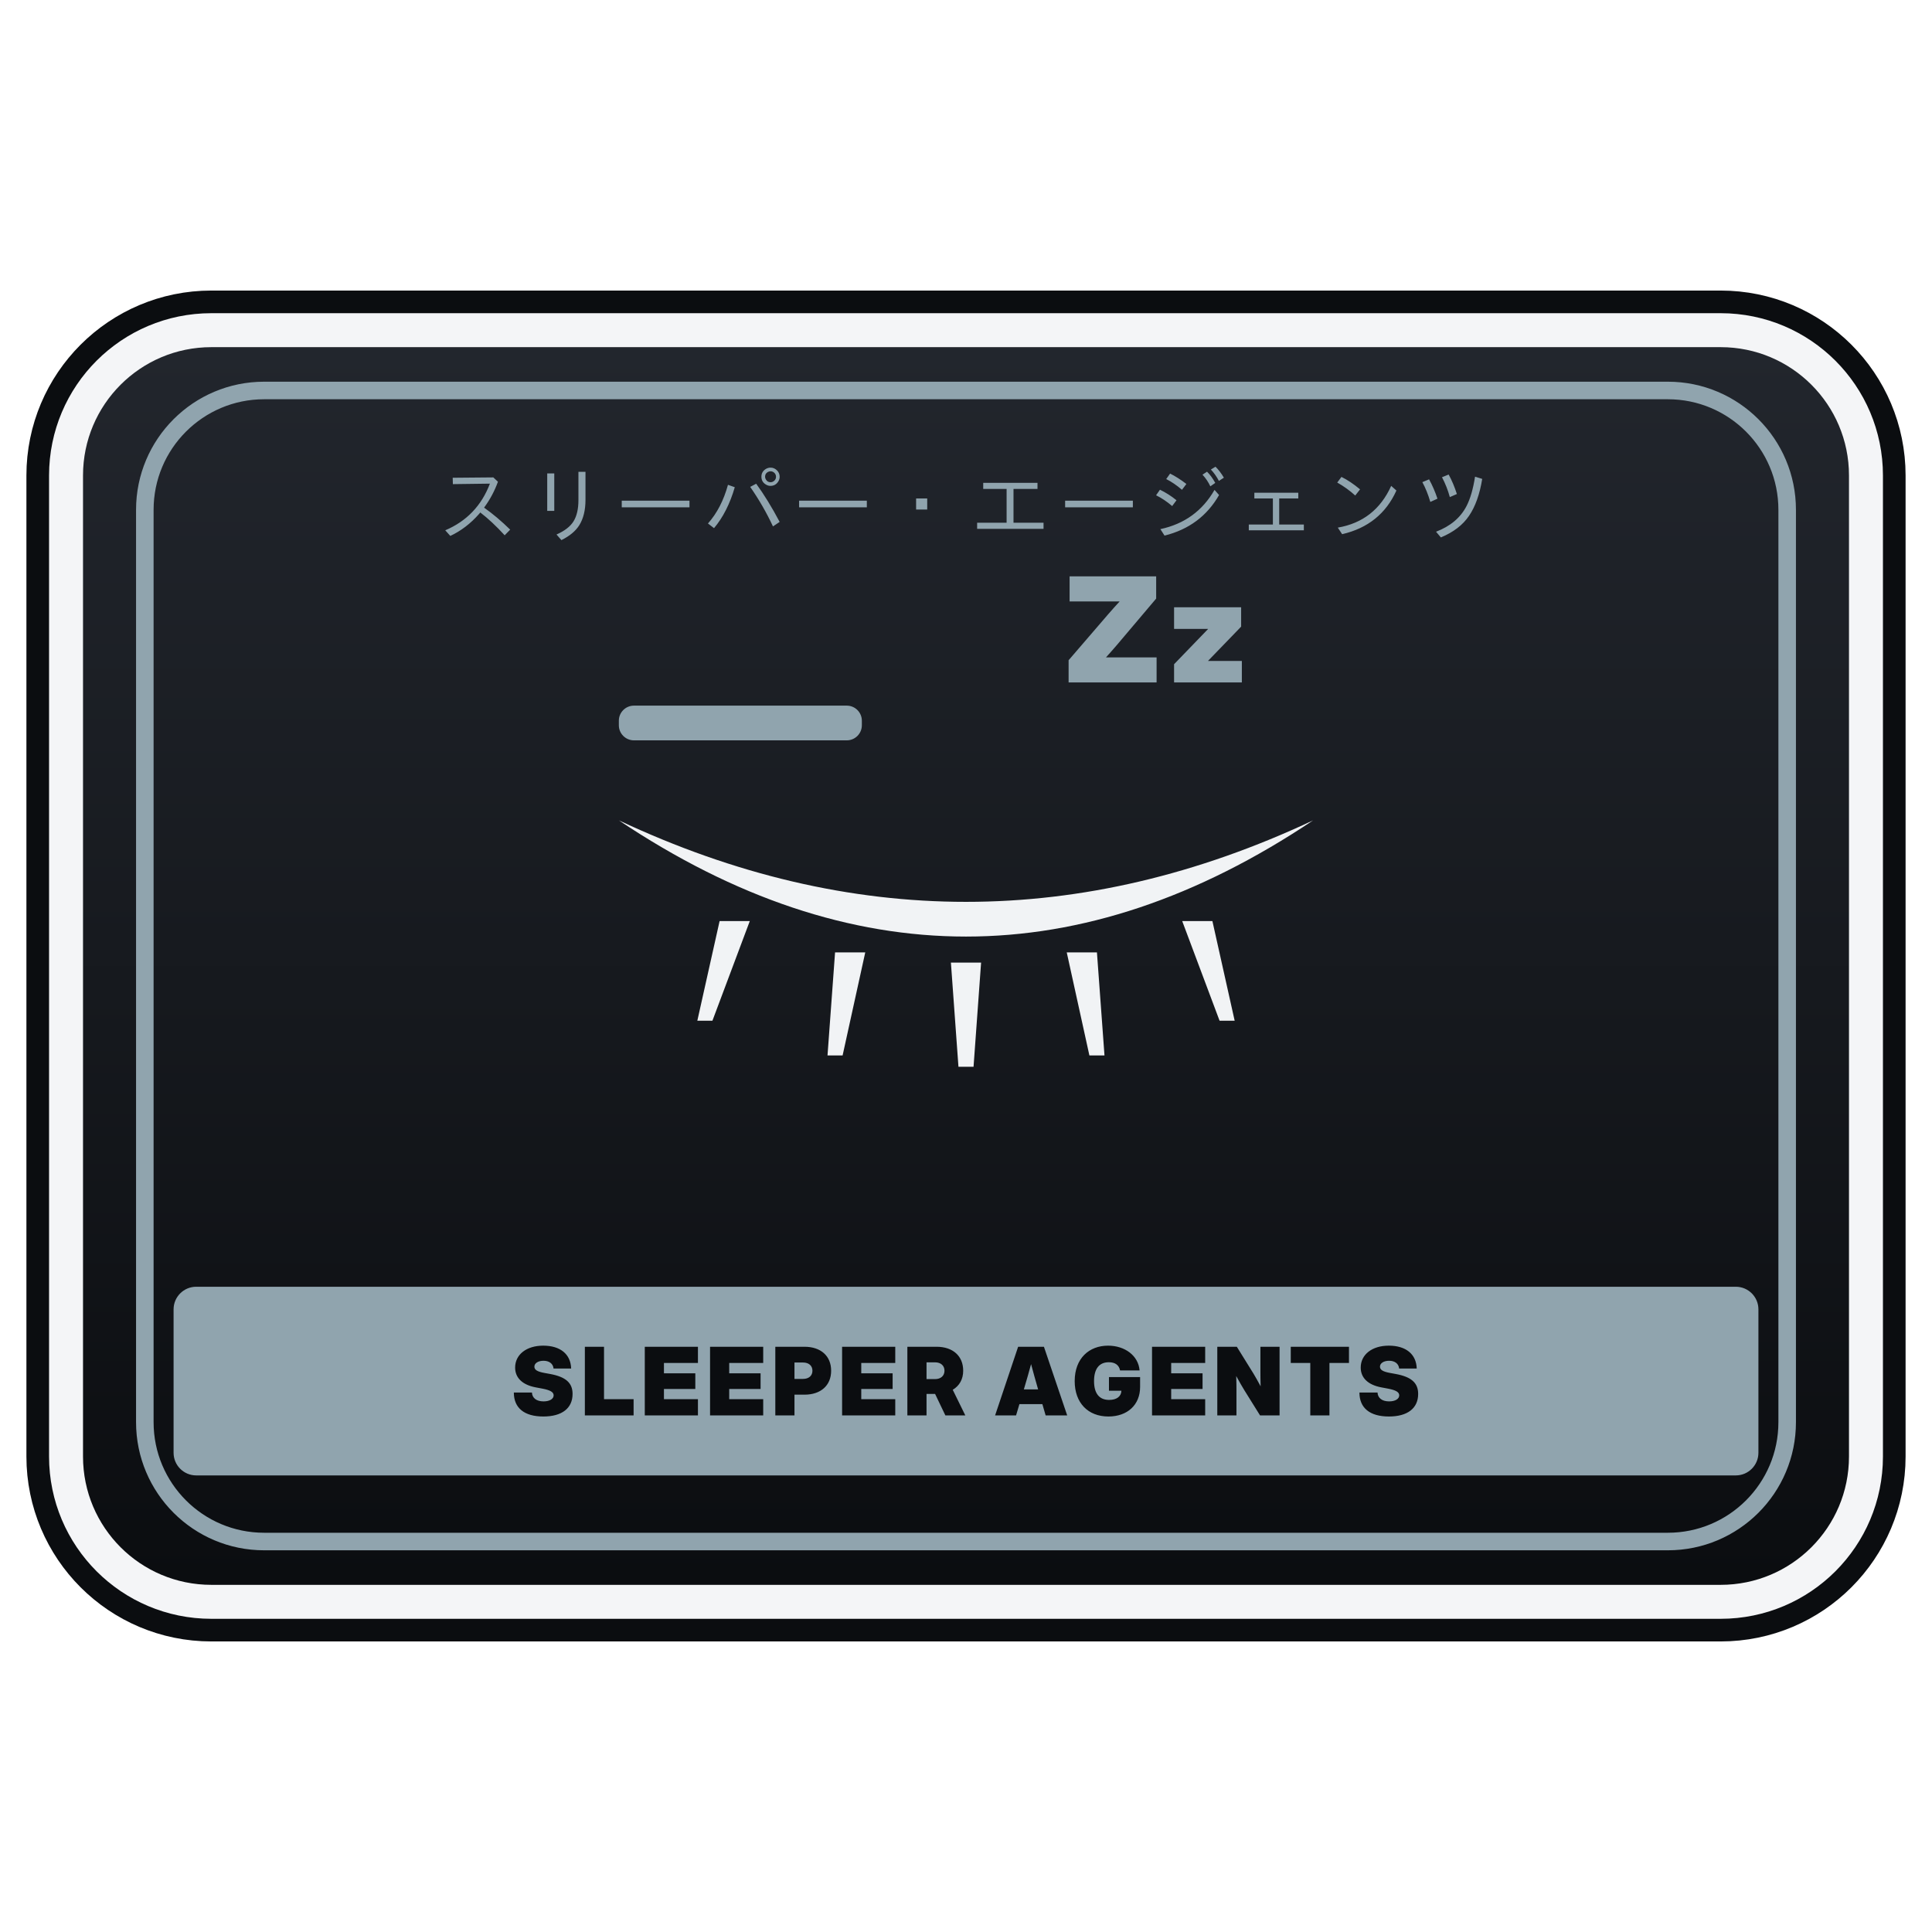
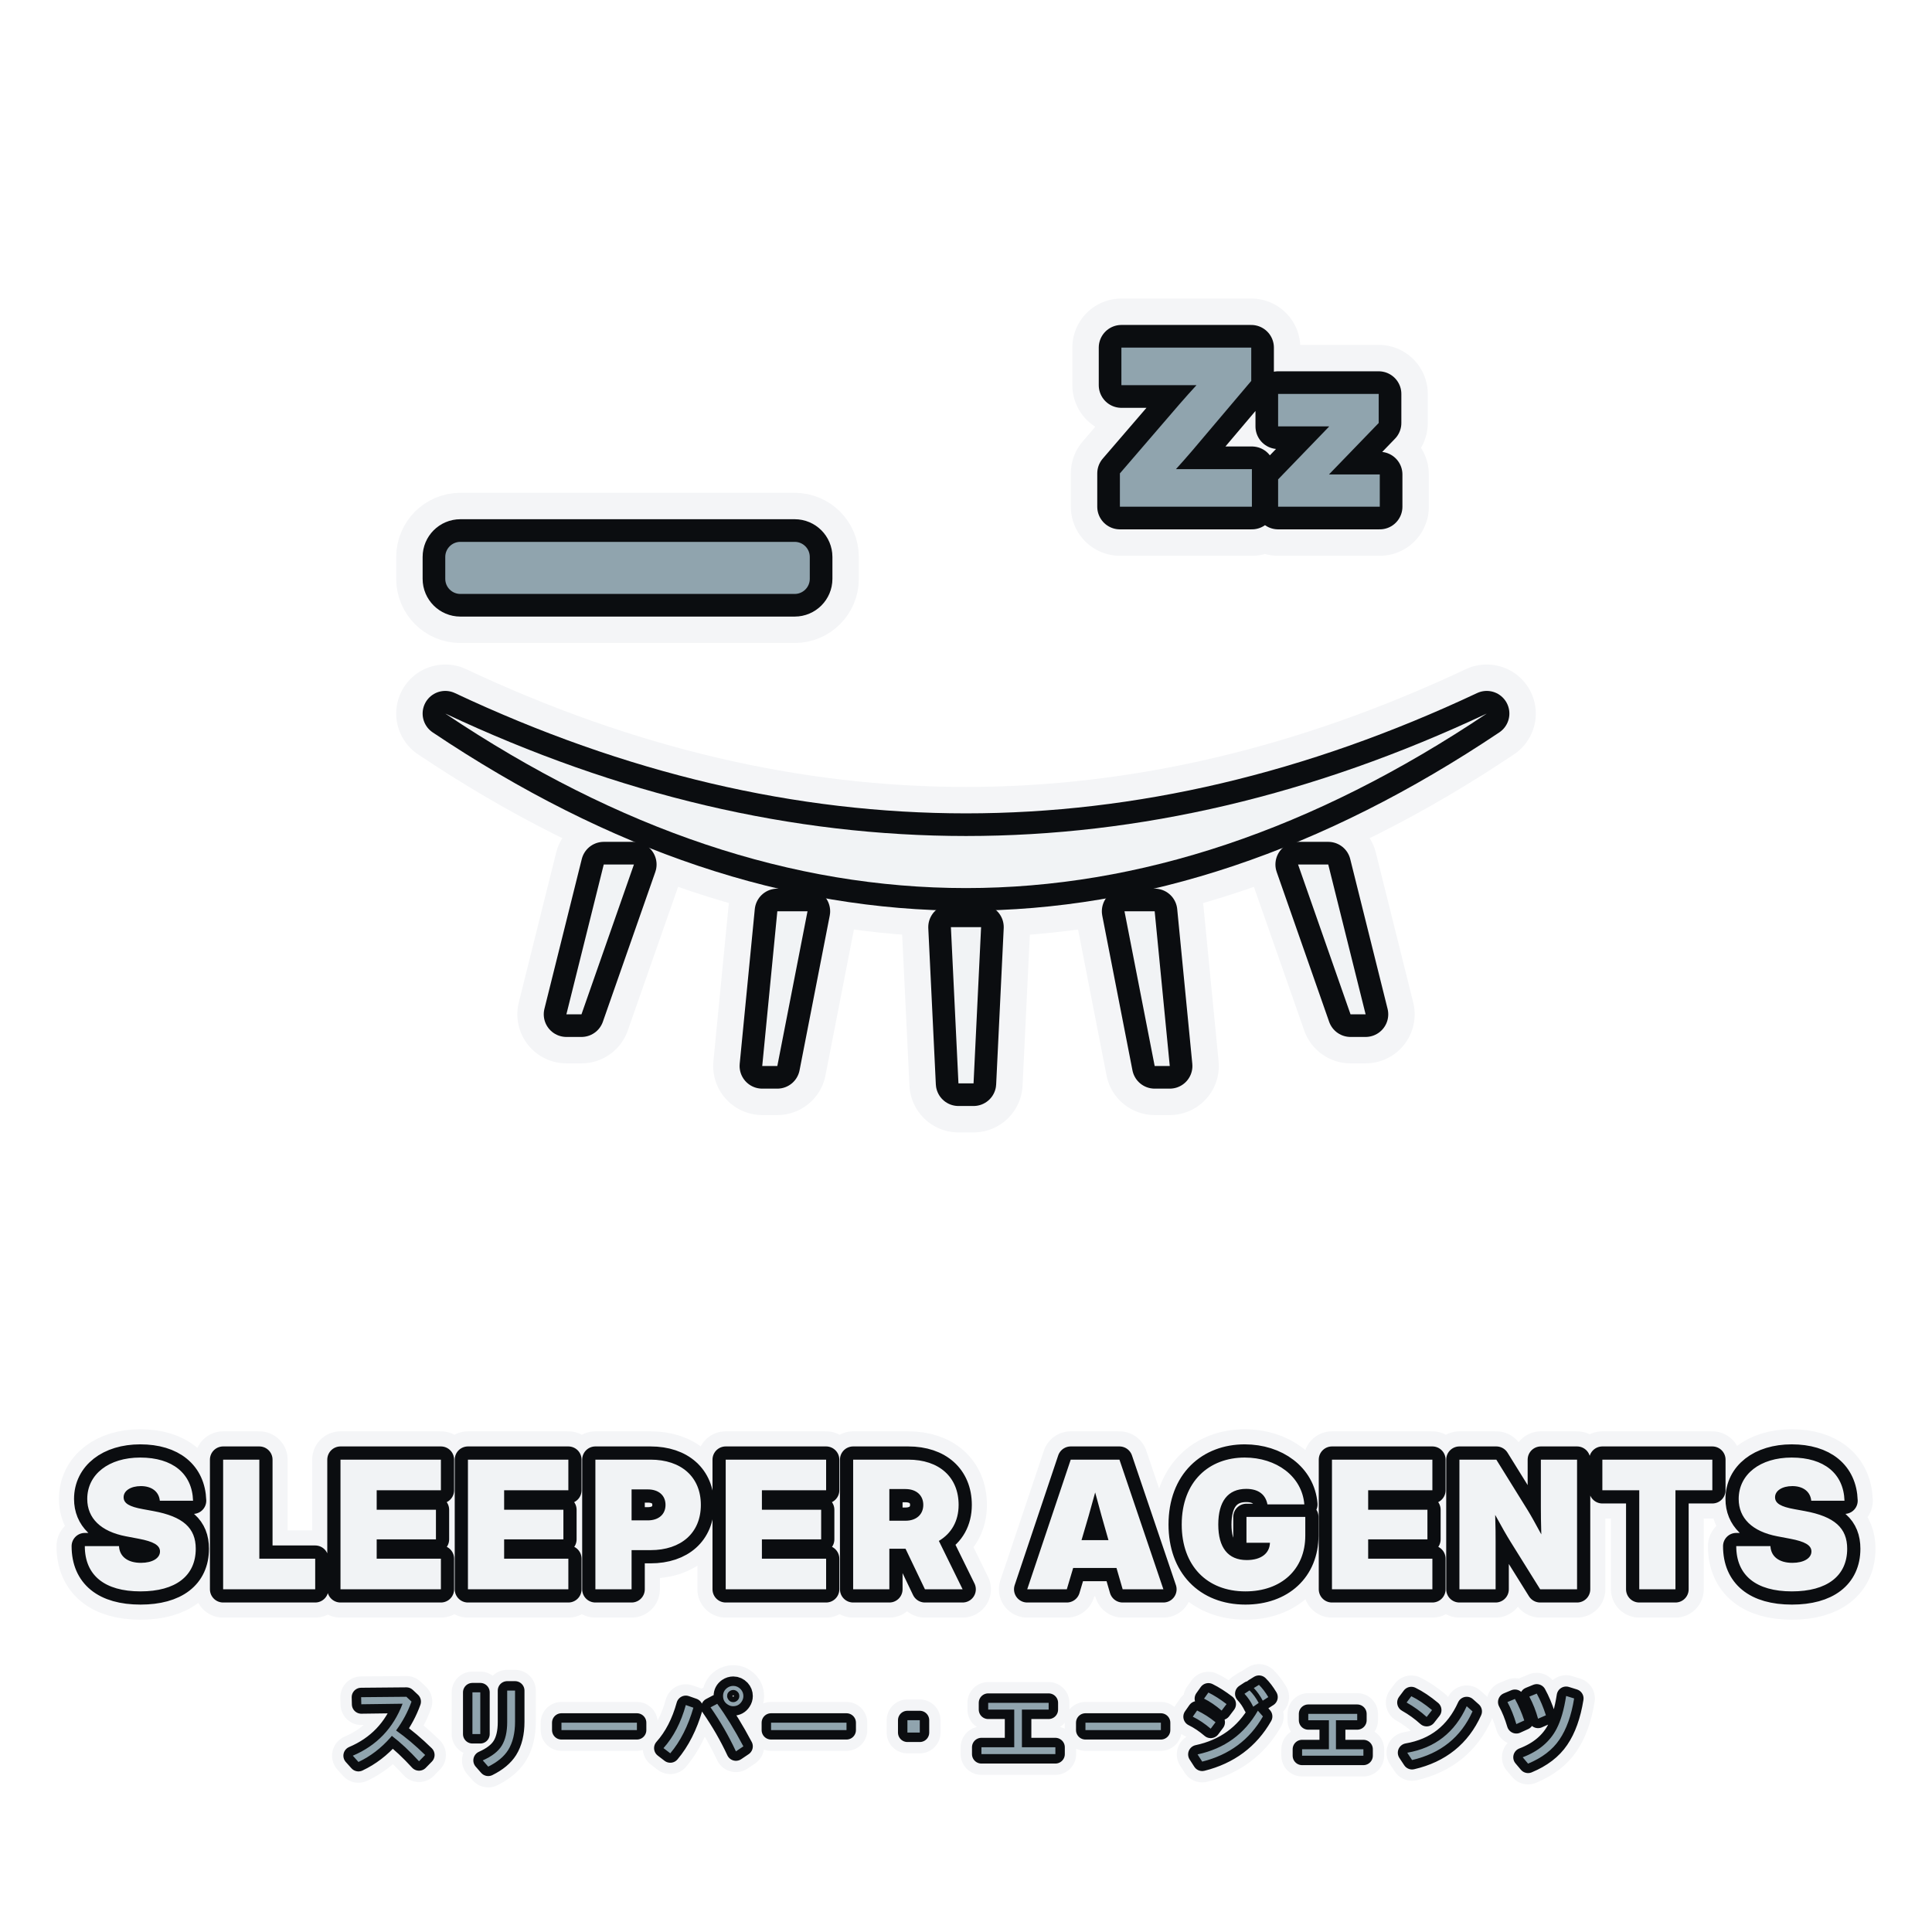
<svg xmlns="http://www.w3.org/2000/svg" viewBox="0 0 512 512" width="512" height="512">
-   <defs>
-     <linearGradient id="lg_t_sleeper" x1="0" y1="0" x2="0" y2="1">
-       <stop offset="0" stop-color="#22262d" />
-       <stop offset="1" stop-color="#0b0d10" />
-     </linearGradient>
-   </defs>
+   <defs />
  <g id="schnitt">
-     <path d="M56 92 H456 A34 34 0 0 1 490 126 V386 A34 34 0 0 1 456 420 H56 A34 34 0 0 1 22 386 V126 A34 34 0 0 1 56 92 Z" fill="#0b0d10" stroke="#0b0d10" stroke-width="30" stroke-linejoin="round" />
-     <path d="M56 92 H456 A34 34 0 0 1 490 126 V386 A34 34 0 0 1 456 420 H56 A34 34 0 0 1 22 386 V126 A34 34 0 0 1 56 92 Z" fill="#f4f5f7" stroke="#f4f5f7" stroke-width="18" stroke-linejoin="round" />
+     <path d="M118 189.1 Q256 281.6 394 189.1 Q256 254 118 189.1 Z" fill="#f4f5f7" stroke="#f4f5f7" stroke-width="26" stroke-linejoin="round" />
+     <path d="M160 229.1 L168 229.1 L154.1 268.8 L150.1 268.8 Z" fill="#f4f5f7" stroke="#f4f5f7" stroke-width="26" stroke-linejoin="round" />
+     <path d="M206 241.5 L214 241.5 L206 282.5 L202 282.5 Z" fill="#f4f5f7" stroke="#f4f5f7" stroke-width="26" stroke-linejoin="round" />
+     <path d="M252 245.7 L260 245.7 L258 287.1 L254 287.1 Z" fill="#f4f5f7" stroke="#f4f5f7" stroke-width="26" stroke-linejoin="round" />
+     <path d="M298 241.5 L306 241.5 L310 282.5 L306 282.5 Z" fill="#f4f5f7" stroke="#f4f5f7" stroke-width="26" stroke-linejoin="round" />
+     <path d="M344 229.1 L352 229.1 L361.9 268.8 L357.9 268.8 Z" fill="#f4f5f7" stroke="#f4f5f7" stroke-width="26" stroke-linejoin="round" />
+     <path d="M296.785 134.284H331.765V124.322H311.643C313.143 122.652 314.615 121.011 316.03 119.341L331.595 100.946V92.116H297.182V102.078H317.077C315.521 103.776 314.021 105.446 312.549 107.144L296.785 125.454Z M338.714 134.284H365.656V125.737H352.242V125.681L365.373 112.096V104.398H338.714V113.002H352.213V113.058L338.714 127.039Z" fill="#f4f5f7" stroke="#f4f5f7" stroke-width="26" stroke-linejoin="round" />
+     <path d="M122 143.6 H210.6 A4 4 0 0 1 214.6 147.6 V153.4 A4 4 0 0 1 210.6 157.4 H122 A4 4 0 0 1 118 153.4 V147.6 A4 4 0 0 1 122 143.6 Z" fill="#f4f5f7" stroke="#f4f5f7" stroke-width="26" stroke-linejoin="round" />
+     <path d="M37.234 421.733C46.55 421.733 51.877 417.628 51.877 410.434C51.877 404.945 48.534 401.902 40.647 400.449L37.88 399.941C34.306 399.296 32.761 398.419 32.761 396.782C32.761 395.053 34.651 393.831 37.349 393.831C40.209 393.831 42.123 395.306 42.354 397.705H51.162C50.932 390.51 45.743 386.267 37.165 386.267C28.817 386.267 23.122 390.717 23.122 397.243C23.122 402.34 26.719 405.868 33.36 407.136L36.773 407.782C40.647 408.52 42.4 409.488 42.4 411.149C42.4 412.947 40.37 414.169 37.349 414.169C33.867 414.169 31.677 412.532 31.538 409.742H22.476C22.476 417.467 27.71 421.733 37.234 421.733Z M59.133 421.18H83.531V413.063H68.726V386.82H59.133Z M90.234 421.18H116.845V413.063H99.827V407.943H115.53V400.103H99.827V394.937H116.845V386.82H90.234Z M124.009 421.18H150.62V413.063H133.602V407.943H149.306V400.103H133.602V394.937H150.62V386.82H124.009Z M157.784 421.18H167.377V410.803H172.381C180.59 410.803 185.733 406.168 185.733 398.812C185.733 391.455 180.59 386.82 172.381 386.82H157.784ZM167.377 402.916V394.707H171.666C174.548 394.707 176.37 396.298 176.37 398.812C176.37 401.325 174.548 402.916 171.666 402.916Z M192.32 421.18H218.931V413.063H201.913V407.943H217.617V400.103H201.913V394.937H218.931V386.82H192.32Z M226.095 421.18H235.688V410.434H239.977L245.12 421.18H255.105L248.809 408.358C252.153 406.375 254.044 403.078 254.044 398.812C254.044 391.455 248.901 386.82 240.692 386.82H226.095ZM235.688 403.008V394.615H239.977C242.86 394.615 244.681 396.298 244.681 398.812C244.681 401.325 242.86 403.008 239.977 403.008Z  M272.223 421.18H282.715L284.398 415.53H295.882L297.519 421.18H308.311L296.666 386.82H283.753ZM286.612 408.151 286.704 407.851C287.95 403.7 289.103 399.688 290.232 395.514C291.339 399.688 292.469 403.7 293.668 407.851L293.761 408.151Z M330.049 421.733C339.573 421.733 345.915 415.899 345.915 406.952V401.994H330.326V408.843H336.552C336.46 411.61 334.292 413.432 330.395 413.432C325.437 413.432 322.855 410.134 322.855 404.023C322.855 397.912 325.391 394.568 330.257 394.568C333.554 394.568 335.399 396.114 335.883 398.673H345.661C345.038 391.202 338.236 386.267 329.865 386.267C320.479 386.267 313.169 392.539 313.169 404.023C313.169 414.884 319.811 421.733 330.049 421.733Z M352.986 421.18H379.597V413.063H362.579V407.943H378.283V400.103H362.579V394.937H379.597V386.82H352.986Z M386.761 421.18H396.354V408.635C396.354 407.251 396.354 404.553 396.239 401.463C397.853 404.438 399.375 407.09 400.344 408.635L408.161 421.18H417.938V386.82H408.345V399.411C408.345 401.048 408.369 403.839 408.461 406.629C407.123 404.161 405.717 401.602 404.91 400.31L396.539 386.82H386.761Z M424.641 394.937H434.419V421.18H444.012V394.937H453.789V386.82H424.641Z M474.881 421.733C484.197 421.733 489.524 417.628 489.524 410.434C489.524 404.945 486.18 401.902 478.294 400.449L475.527 399.941C471.952 399.296 470.407 398.419 470.407 396.782C470.407 395.053 472.298 393.831 474.996 393.831C477.856 393.831 479.77 395.306 480 397.705H488.809C488.579 390.51 483.39 386.267 474.812 386.267C466.464 386.267 460.768 390.717 460.768 397.243C460.768 402.34 464.366 405.868 471.007 407.136L474.42 407.782C478.294 408.52 480.047 409.488 480.047 411.149C480.047 412.947 478.017 414.169 474.996 414.169C471.514 414.169 469.324 412.532 469.185 409.742H460.123C460.123 417.467 465.357 421.733 474.881 421.733Z" fill="#f4f5f7" stroke="#f4f5f7" stroke-width="15" stroke-linejoin="round" />
+     <path d="M107.692 449.664 109.056 450.944Q107.572 455.06 104.964 458.59Q108.84 461.33 112.669 465.087L111.042 466.75Q107.297 462.658 103.839 460.014Q103.695 460.229 103.599 460.325Q103.588 460.337 103.564 460.349Q103.504 460.396 103.48 460.456Q99.747 464.704 94.996 466.941L93.501 465.278Q102.977 461.258 106.687 451.506L95.75 451.65L95.702 449.771Z M125.198 448.491H127.28V459.547H125.198ZM134.411 448.024H136.493V456.28Q136.493 460.839 134.662 463.783Q133.035 466.367 129.386 468.174L127.938 466.523Q131.539 464.931 132.963 462.634Q134.411 460.289 134.411 456.376Z M148.794 456.532H168.788V458.494H148.794Z M175.836 463.268Q179.833 458.793 181.747 451.853L183.757 452.559Q181.616 459.918 177.631 464.644ZM195.029 464.13Q192.169 458.003 188.304 452.463L190.075 451.53Q193.533 456.256 197.003 462.801ZM194.335 446.78Q195.448 446.78 196.297 447.665Q197.003 448.443 197.003 449.472Q197.003 450.25 196.56 450.92Q195.759 452.164 194.287 452.164Q193.629 452.164 193.066 451.841Q191.619 451.063 191.619 449.448Q191.619 448.084 192.767 447.27Q193.485 446.78 194.335 446.78ZM194.311 447.857Q193.94 447.857 193.557 448.048Q192.696 448.503 192.696 449.472Q192.696 449.903 192.971 450.334Q193.437 451.087 194.311 451.087Q194.897 451.087 195.388 450.669Q195.926 450.202 195.926 449.472Q195.926 448.73 195.364 448.252Q194.897 447.857 194.311 447.857Z M204.339 456.532H224.333V458.494H204.339Z M240.475 455.874H243.753V459.152H240.475Z M261.881 451.267H277.903V453.062H270.819V463.041H279.686V464.859H260.087V463.041H268.785V453.062H261.881Z M287.655 456.532H307.649V458.494H287.655Z M323.744 453.325Q321.41 451.315 319.089 450.154L320.238 448.539Q322.499 449.652 325.048 451.602ZM317.366 464.931Q328.015 462.658 333.352 453.349L334.692 454.868Q329.367 464.165 318.599 466.846ZM332.119 452.296Q331.21 450.381 329.798 448.862L331.138 447.976Q332.466 449.269 333.567 451.291ZM320.848 458.123Q318.527 456.137 316.098 454.94L317.246 453.301Q319.831 454.545 322.128 456.412ZM334.644 450.693Q333.627 448.766 332.275 447.342L333.639 446.505Q334.919 447.749 336.116 449.747Z M346.706 454.198H359.676V455.885H354.041V463.567H361.315V465.278H345.067V463.567H352.174V455.885H346.706Z M378.08 455.012Q375.675 452.822 372.767 451.183L374.011 449.52Q376.62 450.788 379.504 453.193ZM372.935 464.489Q383.979 462.586 388.693 452.164L390.236 453.54Q385.618 463.783 374.215 466.427Z M401.844 456.903Q400.862 453.576 399.486 451.063L401.473 450.238Q402.92 452.858 403.949 455.945ZM407.599 455.479Q406.773 452.428 405.29 449.616L407.252 448.814Q408.664 451.387 409.681 454.569ZM403.531 465.697Q409.872 463.28 412.529 458.123Q414.192 454.916 415.041 449.448L417.159 450.106Q416.058 456.926 413.258 461.019Q410.53 465.063 404.955 467.384Z" fill="#f4f5f7" stroke="#f4f5f7" stroke-width="11" stroke-linejoin="round" />
  </g>
  <g id="grund">
-     <path d="M56 92 H456 A34 34 0 0 1 490 126 V386 A34 34 0 0 1 456 420 H56 A34 34 0 0 1 22 386 V126 A34 34 0 0 1 56 92 Z" fill="url(#lg_t_sleeper)" />
-   </g>
-   <g id="rahmen">
-     <g transform="translate(256 256) scale(.93) translate(-256 -256)">
-       <path d="M56 92 H456 A34 34 0 0 1 490 126 V386 A34 34 0 0 1 456 420 H56 A34 34 0 0 1 22 386 V126 A34 34 0 0 1 56 92 Z" fill="none" stroke="#90a4ae" stroke-width="5" stroke-linejoin="round" />
-     </g>
+     <path d="M118 189.1 Q256 281.6 394 189.1 Q256 254 118 189.1 Z" fill="#0b0d10" stroke="#0b0d10" stroke-width="12" stroke-linejoin="round" />
+     <path d="M160 229.1 L168 229.1 L154.1 268.8 L150.1 268.8 Z" fill="#0b0d10" stroke="#0b0d10" stroke-width="12" stroke-linejoin="round" />
+     <path d="M206 241.5 L214 241.5 L206 282.5 L202 282.5 Z" fill="#0b0d10" stroke="#0b0d10" stroke-width="12" stroke-linejoin="round" />
+     <path d="M252 245.7 L260 245.7 L258 287.1 L254 287.1 Z" fill="#0b0d10" stroke="#0b0d10" stroke-width="12" stroke-linejoin="round" />
+     <path d="M298 241.5 L306 241.5 L310 282.5 L306 282.5 Z" fill="#0b0d10" stroke="#0b0d10" stroke-width="12" stroke-linejoin="round" />
+     <path d="M344 229.1 L352 229.1 L361.9 268.8 L357.9 268.8 Z" fill="#0b0d10" stroke="#0b0d10" stroke-width="12" stroke-linejoin="round" />
+     <path d="M296.785 134.284H331.765V124.322H311.643C313.143 122.652 314.615 121.011 316.03 119.341L331.595 100.946V92.116H297.182V102.078H317.077C315.521 103.776 314.021 105.446 312.549 107.144L296.785 125.454Z M338.714 134.284H365.656V125.737H352.242V125.681L365.373 112.096V104.398H338.714V113.002H352.213V113.058L338.714 127.039Z" fill="#0b0d10" stroke="#0b0d10" stroke-width="12" stroke-linejoin="round" />
+     <path d="M122 143.6 H210.6 A4 4 0 0 1 214.6 147.6 V153.4 A4 4 0 0 1 210.6 157.4 H122 A4 4 0 0 1 118 153.4 V147.6 A4 4 0 0 1 122 143.6 Z" fill="#0b0d10" stroke="#0b0d10" stroke-width="12" stroke-linejoin="round" />
+     <path d="M37.234 421.733C46.55 421.733 51.877 417.628 51.877 410.434C51.877 404.945 48.534 401.902 40.647 400.449L37.88 399.941C34.306 399.296 32.761 398.419 32.761 396.782C32.761 395.053 34.651 393.831 37.349 393.831C40.209 393.831 42.123 395.306 42.354 397.705H51.162C50.932 390.51 45.743 386.267 37.165 386.267C28.817 386.267 23.122 390.717 23.122 397.243C23.122 402.34 26.719 405.868 33.36 407.136L36.773 407.782C40.647 408.52 42.4 409.488 42.4 411.149C42.4 412.947 40.37 414.169 37.349 414.169C33.867 414.169 31.677 412.532 31.538 409.742H22.476C22.476 417.467 27.71 421.733 37.234 421.733Z M59.133 421.18H83.531V413.063H68.726V386.82H59.133Z M90.234 421.18H116.845V413.063H99.827V407.943H115.53V400.103H99.827V394.937H116.845V386.82H90.234Z M124.009 421.18H150.62V413.063H133.602V407.943H149.306V400.103H133.602V394.937H150.62V386.82H124.009Z M157.784 421.18H167.377V410.803H172.381C180.59 410.803 185.733 406.168 185.733 398.812C185.733 391.455 180.59 386.82 172.381 386.82H157.784ZM167.377 402.916V394.707H171.666C174.548 394.707 176.37 396.298 176.37 398.812C176.37 401.325 174.548 402.916 171.666 402.916Z M192.32 421.18H218.931V413.063H201.913V407.943H217.617V400.103H201.913V394.937H218.931V386.82H192.32Z M226.095 421.18H235.688V410.434H239.977L245.12 421.18H255.105L248.809 408.358C252.153 406.375 254.044 403.078 254.044 398.812C254.044 391.455 248.901 386.82 240.692 386.82H226.095ZM235.688 403.008V394.615H239.977C242.86 394.615 244.681 396.298 244.681 398.812C244.681 401.325 242.86 403.008 239.977 403.008Z  M272.223 421.18H282.715L284.398 415.53H295.882L297.519 421.18H308.311L296.666 386.82H283.753ZM286.612 408.151 286.704 407.851C287.95 403.7 289.103 399.688 290.232 395.514C291.339 399.688 292.469 403.7 293.668 407.851L293.761 408.151Z M330.049 421.733C339.573 421.733 345.915 415.899 345.915 406.952V401.994H330.326V408.843H336.552C336.46 411.61 334.292 413.432 330.395 413.432C325.437 413.432 322.855 410.134 322.855 404.023C322.855 397.912 325.391 394.568 330.257 394.568C333.554 394.568 335.399 396.114 335.883 398.673H345.661C345.038 391.202 338.236 386.267 329.865 386.267C320.479 386.267 313.169 392.539 313.169 404.023C313.169 414.884 319.811 421.733 330.049 421.733Z M352.986 421.18H379.597V413.063H362.579V407.943H378.283V400.103H362.579V394.937H379.597V386.82H352.986Z M386.761 421.18H396.354V408.635C396.354 407.251 396.354 404.553 396.239 401.463C397.853 404.438 399.375 407.09 400.344 408.635L408.161 421.18H417.938V386.82H408.345V399.411C408.345 401.048 408.369 403.839 408.461 406.629C407.123 404.161 405.717 401.602 404.91 400.31L396.539 386.82H386.761Z M424.641 394.937H434.419V421.18H444.012V394.937H453.789V386.82H424.641Z M474.881 421.733C484.197 421.733 489.524 417.628 489.524 410.434C489.524 404.945 486.18 401.902 478.294 400.449L475.527 399.941C471.952 399.296 470.407 398.419 470.407 396.782C470.407 395.053 472.298 393.831 474.996 393.831C477.856 393.831 479.77 395.306 480 397.705H488.809C488.579 390.51 483.39 386.267 474.812 386.267C466.464 386.267 460.768 390.717 460.768 397.243C460.768 402.34 464.366 405.868 471.007 407.136L474.42 407.782C478.294 408.52 480.047 409.488 480.047 411.149C480.047 412.947 478.017 414.169 474.996 414.169C471.514 414.169 469.324 412.532 469.185 409.742H460.123C460.123 417.467 465.357 421.733 474.881 421.733Z" fill="#0b0d10" stroke="#0b0d10" stroke-width="7" stroke-linejoin="round" />
+     <path d="M107.692 449.664 109.056 450.944Q107.572 455.06 104.964 458.59Q108.84 461.33 112.669 465.087L111.042 466.75Q107.297 462.658 103.839 460.014Q103.695 460.229 103.599 460.325Q103.588 460.337 103.564 460.349Q103.504 460.396 103.48 460.456Q99.747 464.704 94.996 466.941L93.501 465.278Q102.977 461.258 106.687 451.506L95.75 451.65L95.702 449.771Z M125.198 448.491H127.28V459.547H125.198ZM134.411 448.024H136.493V456.28Q136.493 460.839 134.662 463.783Q133.035 466.367 129.386 468.174L127.938 466.523Q131.539 464.931 132.963 462.634Q134.411 460.289 134.411 456.376Z M148.794 456.532H168.788V458.494H148.794Z M175.836 463.268Q179.833 458.793 181.747 451.853L183.757 452.559Q181.616 459.918 177.631 464.644ZM195.029 464.13Q192.169 458.003 188.304 452.463L190.075 451.53Q193.533 456.256 197.003 462.801ZM194.335 446.78Q195.448 446.78 196.297 447.665Q197.003 448.443 197.003 449.472Q197.003 450.25 196.56 450.92Q195.759 452.164 194.287 452.164Q193.629 452.164 193.066 451.841Q191.619 451.063 191.619 449.448Q191.619 448.084 192.767 447.27Q193.485 446.78 194.335 446.78ZM194.311 447.857Q193.94 447.857 193.557 448.048Q192.696 448.503 192.696 449.472Q192.696 449.903 192.971 450.334Q193.437 451.087 194.311 451.087Q194.897 451.087 195.388 450.669Q195.926 450.202 195.926 449.472Q195.926 448.73 195.364 448.252Q194.897 447.857 194.311 447.857Z M204.339 456.532H224.333V458.494H204.339Z M240.475 455.874H243.753V459.152H240.475Z M261.881 451.267H277.903V453.062H270.819V463.041H279.686V464.859H260.087V463.041H268.785V453.062H261.881Z M287.655 456.532H307.649V458.494H287.655Z M323.744 453.325Q321.41 451.315 319.089 450.154L320.238 448.539Q322.499 449.652 325.048 451.602ZM317.366 464.931Q328.015 462.658 333.352 453.349L334.692 454.868Q329.367 464.165 318.599 466.846ZM332.119 452.296Q331.21 450.381 329.798 448.862L331.138 447.976Q332.466 449.269 333.567 451.291ZM320.848 458.123Q318.527 456.137 316.098 454.94L317.246 453.301Q319.831 454.545 322.128 456.412ZM334.644 450.693Q333.627 448.766 332.275 447.342L333.639 446.505Q334.919 447.749 336.116 449.747Z M346.706 454.198H359.676V455.885H354.041V463.567H361.315V465.278H345.067V463.567H352.174V455.885H346.706Z M378.08 455.012Q375.675 452.822 372.767 451.183L374.011 449.52Q376.62 450.788 379.504 453.193ZM372.935 464.489Q383.979 462.586 388.693 452.164L390.236 453.54Q385.618 463.783 374.215 466.427Z M401.844 456.903Q400.862 453.576 399.486 451.063L401.473 450.238Q402.92 452.858 403.949 455.945ZM407.599 455.479Q406.773 452.428 405.29 449.616L407.252 448.814Q408.664 451.387 409.681 454.569ZM403.531 465.697Q409.872 463.28 412.529 458.123Q414.192 454.916 415.041 449.448L417.159 450.106Q416.058 456.926 413.258 461.019Q410.53 465.063 404.955 467.384Z" fill="#0b0d10" stroke="#0b0d10" stroke-width="5" stroke-linejoin="round" />
  </g>
  <g id="motiv">
-     <path d="M164 217.4 Q256 279 348 217.4 Q256 260.6 164 217.4 Z" fill="#f1f3f5" />
-     <path d="M190.7 244.1 L198.7 244.1 L188.8 270.5 L184.8 270.5 Z" fill="#f1f3f5" />
-     <path d="M221.3 252.4 L229.3 252.4 L223.3 279.7 L219.3 279.7 Z" fill="#f1f3f5" />
-     <path d="M252 255.1 L260 255.1 L258 282.7 L254 282.7 Z" fill="#f1f3f5" />
-     <path d="M282.7 252.4 L290.7 252.4 L292.7 279.7 L288.7 279.7 Z" fill="#f1f3f5" />
-     <path d="M313.3 244.1 L321.3 244.1 L327.2 270.5 L323.2 270.5 Z" fill="#f1f3f5" />
-     <path d="M283.19 180.856H306.51V174.215H293.096C294.096 173.102 295.077 172.007 296.02 170.894L306.397 158.631V152.744H283.454V159.385H296.718C295.68 160.517 294.68 161.63 293.699 162.762L283.19 174.969Z M311.142 180.856H329.104V175.158H320.161V175.12L328.915 166.064V160.932H311.142V166.668H320.142V166.706L311.142 176.026Z" fill="#90a4ae" fill-rule="evenodd" />
-     <path d="M168 187 H224.4 A4 4 0 0 1 228.4 191 V192.2 A4 4 0 0 1 224.4 196.2 H168 A4 4 0 0 1 164 192.2 V191 A4 4 0 0 1 168 187 Z" fill="#90a4ae" fill-rule="evenodd" />
+     <path d="M118 189.1 Q256 281.6 394 189.1 Q256 254 118 189.1 Z" fill="#f1f3f5" />
+     <path d="M160 229.1 L168 229.1 L154.1 268.8 L150.1 268.8 Z" fill="#f1f3f5" />
+     <path d="M206 241.5 L214 241.5 L206 282.5 L202 282.5 Z" fill="#f1f3f5" />
+     <path d="M252 245.7 L260 245.7 L258 287.1 L254 287.1 Z" fill="#f1f3f5" />
+     <path d="M298 241.5 L306 241.5 L310 282.5 L306 282.5 Z" fill="#f1f3f5" />
+     <path d="M344 229.1 L352 229.1 L361.9 268.8 L357.9 268.8 Z" fill="#f1f3f5" />
+     <path d="M296.785 134.284H331.765V124.322H311.643C313.143 122.652 314.615 121.011 316.03 119.341L331.595 100.946V92.116H297.182V102.078H317.077C315.521 103.776 314.021 105.446 312.549 107.144L296.785 125.454Z M338.714 134.284H365.656V125.737H352.242V125.681L365.373 112.096V104.398H338.714V113.002H352.213V113.058L338.714 127.039Z" fill="#90a4ae" fill-rule="evenodd" />
+     <path d="M122 143.6 H210.6 A4 4 0 0 1 214.6 147.6 V153.4 A4 4 0 0 1 210.6 157.4 H122 A4 4 0 0 1 118 153.4 V147.6 A4 4 0 0 1 122 143.6 Z" fill="#90a4ae" fill-rule="evenodd" />
  </g>
  <g id="schrift">
-     <path d="M52 341 H460 A6 6 0 0 1 466 347 V385 A6 6 0 0 1 460 391 H52 A6 6 0 0 1 46 385 V347 A6 6 0 0 1 52 341 Z" fill="#90a4ae" />
-     <path d="M55 347 H457 A3 3 0 0 1 460 350 V382 A3 3 0 0 1 457 385 H55 A3 3 0 0 1 52 382 V350 A3 3 0 0 1 55 347 Z" fill="none" />
-     <path d="M143.986 375.387C148.917 375.387 151.737 373.214 151.737 369.406C151.737 366.5 149.967 364.889 145.792 364.12L144.327 363.852C142.435 363.51 141.617 363.046 141.617 362.179C141.617 361.264 142.618 360.617 144.047 360.617C145.56 360.617 146.573 361.398 146.696 362.667H151.359C151.237 358.859 148.49 356.613 143.949 356.613C139.53 356.613 136.515 358.969 136.515 362.423C136.515 365.121 138.419 366.989 141.935 367.66L143.741 368.002C145.792 368.393 146.72 368.905 146.72 369.784C146.72 370.736 145.646 371.383 144.047 371.383C142.203 371.383 141.044 370.517 140.97 369.04H136.173C136.173 373.129 138.944 375.387 143.986 375.387Z M154.995 375.094H167.91V370.797H160.073V356.906H154.995Z M170.875 375.094H184.962V370.797H175.953V368.087H184.266V363.937H175.953V361.203H184.962V356.906H170.875Z M188.171 375.094H202.258V370.797H193.249V368.087H201.562V363.937H193.249V361.203H202.258V356.906H188.171Z M205.467 375.094H210.545V369.601H213.194C217.539 369.601 220.261 367.147 220.261 363.253C220.261 359.359 217.539 356.906 213.194 356.906H205.467ZM210.545 365.426V361.081H212.815C214.341 361.081 215.305 361.923 215.305 363.253C215.305 364.584 214.341 365.426 212.815 365.426Z M223.165 375.094H237.252V370.797H228.243V368.087H236.556V363.937H228.243V361.203H237.252V356.906H223.165Z M240.461 375.094H245.539V369.406H247.81L250.532 375.094H255.818L252.485 368.307C254.255 367.257 255.256 365.512 255.256 363.253C255.256 359.359 252.534 356.906 248.188 356.906H240.461ZM245.539 365.475V361.032H247.81C249.336 361.032 250.3 361.923 250.3 363.253C250.3 364.584 249.336 365.475 247.81 365.475Z  M263.713 375.094H269.267L270.158 372.104H276.237L277.104 375.094H282.817L276.652 356.906H269.816ZM271.33 368.197 271.379 368.039C272.038 365.841 272.648 363.717 273.246 361.508C273.832 363.717 274.43 365.841 275.065 368.039L275.114 368.197Z M293.74 375.387C298.782 375.387 302.139 372.299 302.139 367.562V364.938H293.887V368.563H297.183C297.134 370.028 295.987 370.993 293.924 370.993C291.299 370.993 289.932 369.247 289.932 366.012C289.932 362.777 291.275 361.007 293.85 361.007C295.596 361.007 296.573 361.825 296.829 363.18H302.005C301.675 359.225 298.074 356.613 293.643 356.613C288.675 356.613 284.805 359.933 284.805 366.012C284.805 371.762 288.321 375.387 293.74 375.387Z M305.299 375.094H319.386V370.797H310.377V368.087H318.69V363.937H310.377V361.203H319.386V356.906H305.299Z M322.595 375.094H327.673V368.454C327.673 367.721 327.673 366.293 327.612 364.657C328.467 366.232 329.272 367.636 329.785 368.454L333.923 375.094H339.099V356.906H334.021V363.571C334.021 364.438 334.033 365.915 334.082 367.392C333.374 366.085 332.629 364.73 332.202 364.047L327.771 356.906H322.595Z M342.064 361.203H347.24V375.094H352.318V361.203H357.493V356.906H342.064Z M368.075 375.387C373.007 375.387 375.827 373.214 375.827 369.406C375.827 366.5 374.057 364.889 369.882 364.12L368.417 363.852C366.525 363.51 365.707 363.046 365.707 362.179C365.707 361.264 366.708 360.617 368.136 360.617C369.65 360.617 370.663 361.398 370.785 362.667H375.448C375.326 358.859 372.58 356.613 368.039 356.613C363.62 356.613 360.605 358.969 360.605 362.423C360.605 365.121 362.509 366.989 366.025 367.66L367.831 368.002C369.882 368.393 370.81 368.905 370.81 369.784C370.81 370.736 369.736 371.383 368.136 371.383C366.293 371.383 365.134 370.517 365.06 369.04H360.263C360.263 373.129 363.034 375.387 368.075 375.387Z" fill="#0b0d10" />
-     <path d="M130.735 126.516 131.96 127.665Q130.628 131.36 128.286 134.529Q131.767 136.989 135.204 140.362L133.743 141.856Q130.381 138.182 127.276 135.808Q127.147 136.001 127.062 136.087Q127.051 136.098 127.029 136.108Q126.976 136.151 126.954 136.205Q123.603 140.019 119.338 142.027L117.995 140.534Q126.503 136.925 129.833 128.17L120.015 128.299L119.972 126.612Z M145.019 125.463H146.888V135.389H145.019ZM153.29 125.044H155.159V132.456Q155.159 136.549 153.516 139.191Q152.055 141.512 148.778 143.134L147.479 141.651Q150.712 140.223 151.99 138.16Q153.29 136.055 153.29 132.542Z M164.77 132.682H182.72V134.443H164.77Z M187.614 138.73Q191.202 134.712 192.921 128.482L194.726 129.115Q192.803 135.722 189.226 139.965ZM204.845 139.503Q202.277 134.003 198.808 129.029L200.397 128.191Q203.502 132.435 206.617 138.311ZM204.222 123.927Q205.221 123.927 205.983 124.722Q206.617 125.42 206.617 126.344Q206.617 127.042 206.22 127.644Q205.5 128.761 204.179 128.761Q203.588 128.761 203.083 128.471Q201.783 127.773 201.783 126.322Q201.783 125.098 202.814 124.367Q203.459 123.927 204.222 123.927ZM204.2 124.894Q203.867 124.894 203.523 125.066Q202.75 125.474 202.75 126.344Q202.75 126.731 202.997 127.117Q203.416 127.794 204.2 127.794Q204.727 127.794 205.167 127.418Q205.65 126.999 205.65 126.344Q205.65 125.678 205.146 125.248Q204.727 124.894 204.2 124.894Z M211.77 132.682H229.72V134.443H211.77Z M242.778 132.091H245.722V135.034H242.778Z M260.563 127.955H274.947V129.566H268.588V138.525H276.548V140.158H258.952V138.525H266.762V129.566H260.563Z M282.27 132.682H300.22V134.443H282.27Z M313.235 129.803Q311.141 127.998 309.057 126.956L310.088 125.506Q312.118 126.505 314.406 128.256ZM307.51 140.223Q317.07 138.182 321.861 129.824L323.064 131.189Q318.284 139.535 308.616 141.941ZM320.755 128.879Q319.938 127.16 318.671 125.796L319.874 125.001Q321.066 126.161 322.055 127.977ZM310.636 134.11Q308.552 132.327 306.371 131.253L307.402 129.781Q309.723 130.899 311.785 132.574ZM323.021 127.44Q322.108 125.71 320.895 124.432L322.119 123.68Q323.269 124.797 324.343 126.591Z M332.417 130.587H344.062V132.102H339.002V138.998H345.533V140.534H330.945V138.998H337.326V132.102H332.417Z M359.15 131.317Q356.991 129.352 354.381 127.88L355.498 126.387Q357.84 127.525 360.429 129.685ZM354.531 139.825Q364.446 138.117 368.679 128.761L370.064 129.996Q365.918 139.191 355.681 141.566Z M379.052 133.015Q378.171 130.028 376.936 127.773L378.719 127.031Q380.019 129.384 380.942 132.155ZM384.219 131.736Q383.478 128.997 382.146 126.473L383.907 125.753Q385.175 128.063 386.088 130.92ZM380.566 140.91Q386.26 138.74 388.645 134.11Q390.138 131.232 390.9 126.322L392.802 126.913Q391.813 133.036 389.3 136.71Q386.851 140.341 381.845 142.425Z" fill="#90a4ae" />
+     <path d="M37.234 421.733C46.55 421.733 51.877 417.628 51.877 410.434C51.877 404.945 48.534 401.902 40.647 400.449L37.88 399.941C34.306 399.296 32.761 398.419 32.761 396.782C32.761 395.053 34.651 393.831 37.349 393.831C40.209 393.831 42.123 395.306 42.354 397.705H51.162C50.932 390.51 45.743 386.267 37.165 386.267C28.817 386.267 23.122 390.717 23.122 397.243C23.122 402.34 26.719 405.868 33.36 407.136L36.773 407.782C40.647 408.52 42.4 409.488 42.4 411.149C42.4 412.947 40.37 414.169 37.349 414.169C33.867 414.169 31.677 412.532 31.538 409.742H22.476C22.476 417.467 27.71 421.733 37.234 421.733Z M59.133 421.18H83.531V413.063H68.726V386.82H59.133Z M90.234 421.18H116.845V413.063H99.827V407.943H115.53V400.103H99.827V394.937H116.845V386.82H90.234Z M124.009 421.18H150.62V413.063H133.602V407.943H149.306V400.103H133.602V394.937H150.62V386.82H124.009Z M157.784 421.18H167.377V410.803H172.381C180.59 410.803 185.733 406.168 185.733 398.812C185.733 391.455 180.59 386.82 172.381 386.82H157.784ZM167.377 402.916V394.707H171.666C174.548 394.707 176.37 396.298 176.37 398.812C176.37 401.325 174.548 402.916 171.666 402.916Z M192.32 421.18H218.931V413.063H201.913V407.943H217.617V400.103H201.913V394.937H218.931V386.82H192.32Z M226.095 421.18H235.688V410.434H239.977L245.12 421.18H255.105L248.809 408.358C252.153 406.375 254.044 403.078 254.044 398.812C254.044 391.455 248.901 386.82 240.692 386.82H226.095ZM235.688 403.008V394.615H239.977C242.86 394.615 244.681 396.298 244.681 398.812C244.681 401.325 242.86 403.008 239.977 403.008Z  M272.223 421.18H282.715L284.398 415.53H295.882L297.519 421.18H308.311L296.666 386.82H283.753ZM286.612 408.151 286.704 407.851C287.95 403.7 289.103 399.688 290.232 395.514C291.339 399.688 292.469 403.7 293.668 407.851L293.761 408.151Z M330.049 421.733C339.573 421.733 345.915 415.899 345.915 406.952V401.994H330.326V408.843H336.552C336.46 411.61 334.292 413.432 330.395 413.432C325.437 413.432 322.855 410.134 322.855 404.023C322.855 397.912 325.391 394.568 330.257 394.568C333.554 394.568 335.399 396.114 335.883 398.673H345.661C345.038 391.202 338.236 386.267 329.865 386.267C320.479 386.267 313.169 392.539 313.169 404.023C313.169 414.884 319.811 421.733 330.049 421.733Z M352.986 421.18H379.597V413.063H362.579V407.943H378.283V400.103H362.579V394.937H379.597V386.82H352.986Z M386.761 421.18H396.354V408.635C396.354 407.251 396.354 404.553 396.239 401.463C397.853 404.438 399.375 407.09 400.344 408.635L408.161 421.18H417.938V386.82H408.345V399.411C408.345 401.048 408.369 403.839 408.461 406.629C407.123 404.161 405.717 401.602 404.91 400.31L396.539 386.82H386.761Z M424.641 394.937H434.419V421.18H444.012V394.937H453.789V386.82H424.641Z M474.881 421.733C484.197 421.733 489.524 417.628 489.524 410.434C489.524 404.945 486.18 401.902 478.294 400.449L475.527 399.941C471.952 399.296 470.407 398.419 470.407 396.782C470.407 395.053 472.298 393.831 474.996 393.831C477.856 393.831 479.77 395.306 480 397.705H488.809C488.579 390.51 483.39 386.267 474.812 386.267C466.464 386.267 460.768 390.717 460.768 397.243C460.768 402.34 464.366 405.868 471.007 407.136L474.42 407.782C478.294 408.52 480.047 409.488 480.047 411.149C480.047 412.947 478.017 414.169 474.996 414.169C471.514 414.169 469.324 412.532 469.185 409.742H460.123C460.123 417.467 465.357 421.733 474.881 421.733Z" fill="#f1f3f5" />
+     <path d="M107.692 449.664 109.056 450.944Q107.572 455.06 104.964 458.59Q108.84 461.33 112.669 465.087L111.042 466.75Q107.297 462.658 103.839 460.014Q103.695 460.229 103.599 460.325Q103.588 460.337 103.564 460.349Q103.504 460.396 103.48 460.456Q99.747 464.704 94.996 466.941L93.501 465.278Q102.977 461.258 106.687 451.506L95.75 451.65L95.702 449.771Z M125.198 448.491H127.28V459.547H125.198ZM134.411 448.024H136.493V456.28Q136.493 460.839 134.662 463.783Q133.035 466.367 129.386 468.174L127.938 466.523Q131.539 464.931 132.963 462.634Q134.411 460.289 134.411 456.376Z M148.794 456.532H168.788V458.494H148.794Z M175.836 463.268Q179.833 458.793 181.747 451.853L183.757 452.559Q181.616 459.918 177.631 464.644ZM195.029 464.13Q192.169 458.003 188.304 452.463L190.075 451.53Q193.533 456.256 197.003 462.801ZM194.335 446.78Q195.448 446.78 196.297 447.665Q197.003 448.443 197.003 449.472Q197.003 450.25 196.56 450.92Q195.759 452.164 194.287 452.164Q193.629 452.164 193.066 451.841Q191.619 451.063 191.619 449.448Q191.619 448.084 192.767 447.27Q193.485 446.78 194.335 446.78ZM194.311 447.857Q193.94 447.857 193.557 448.048Q192.696 448.503 192.696 449.472Q192.696 449.903 192.971 450.334Q193.437 451.087 194.311 451.087Q194.897 451.087 195.388 450.669Q195.926 450.202 195.926 449.472Q195.926 448.73 195.364 448.252Q194.897 447.857 194.311 447.857Z M204.339 456.532H224.333V458.494H204.339Z M240.475 455.874H243.753V459.152H240.475Z M261.881 451.267H277.903V453.062H270.819V463.041H279.686V464.859H260.087V463.041H268.785V453.062H261.881Z M287.655 456.532H307.649V458.494H287.655Z M323.744 453.325Q321.41 451.315 319.089 450.154L320.238 448.539Q322.499 449.652 325.048 451.602ZM317.366 464.931Q328.015 462.658 333.352 453.349L334.692 454.868Q329.367 464.165 318.599 466.846ZM332.119 452.296Q331.21 450.381 329.798 448.862L331.138 447.976Q332.466 449.269 333.567 451.291ZM320.848 458.123Q318.527 456.137 316.098 454.94L317.246 453.301Q319.831 454.545 322.128 456.412ZM334.644 450.693Q333.627 448.766 332.275 447.342L333.639 446.505Q334.919 447.749 336.116 449.747Z M346.706 454.198H359.676V455.885H354.041V463.567H361.315V465.278H345.067V463.567H352.174V455.885H346.706Z M378.08 455.012Q375.675 452.822 372.767 451.183L374.011 449.52Q376.62 450.788 379.504 453.193ZM372.935 464.489Q383.979 462.586 388.693 452.164L390.236 453.54Q385.618 463.783 374.215 466.427Z M401.844 456.903Q400.862 453.576 399.486 451.063L401.473 450.238Q402.92 452.858 403.949 455.945ZM407.599 455.479Q406.773 452.428 405.29 449.616L407.252 448.814Q408.664 451.387 409.681 454.569ZM403.531 465.697Q409.872 463.28 412.529 458.123Q414.192 454.916 415.041 449.448L417.159 450.106Q416.058 456.926 413.258 461.019Q410.53 465.063 404.955 467.384Z" fill="#90a4ae" />
  </g>
</svg>
